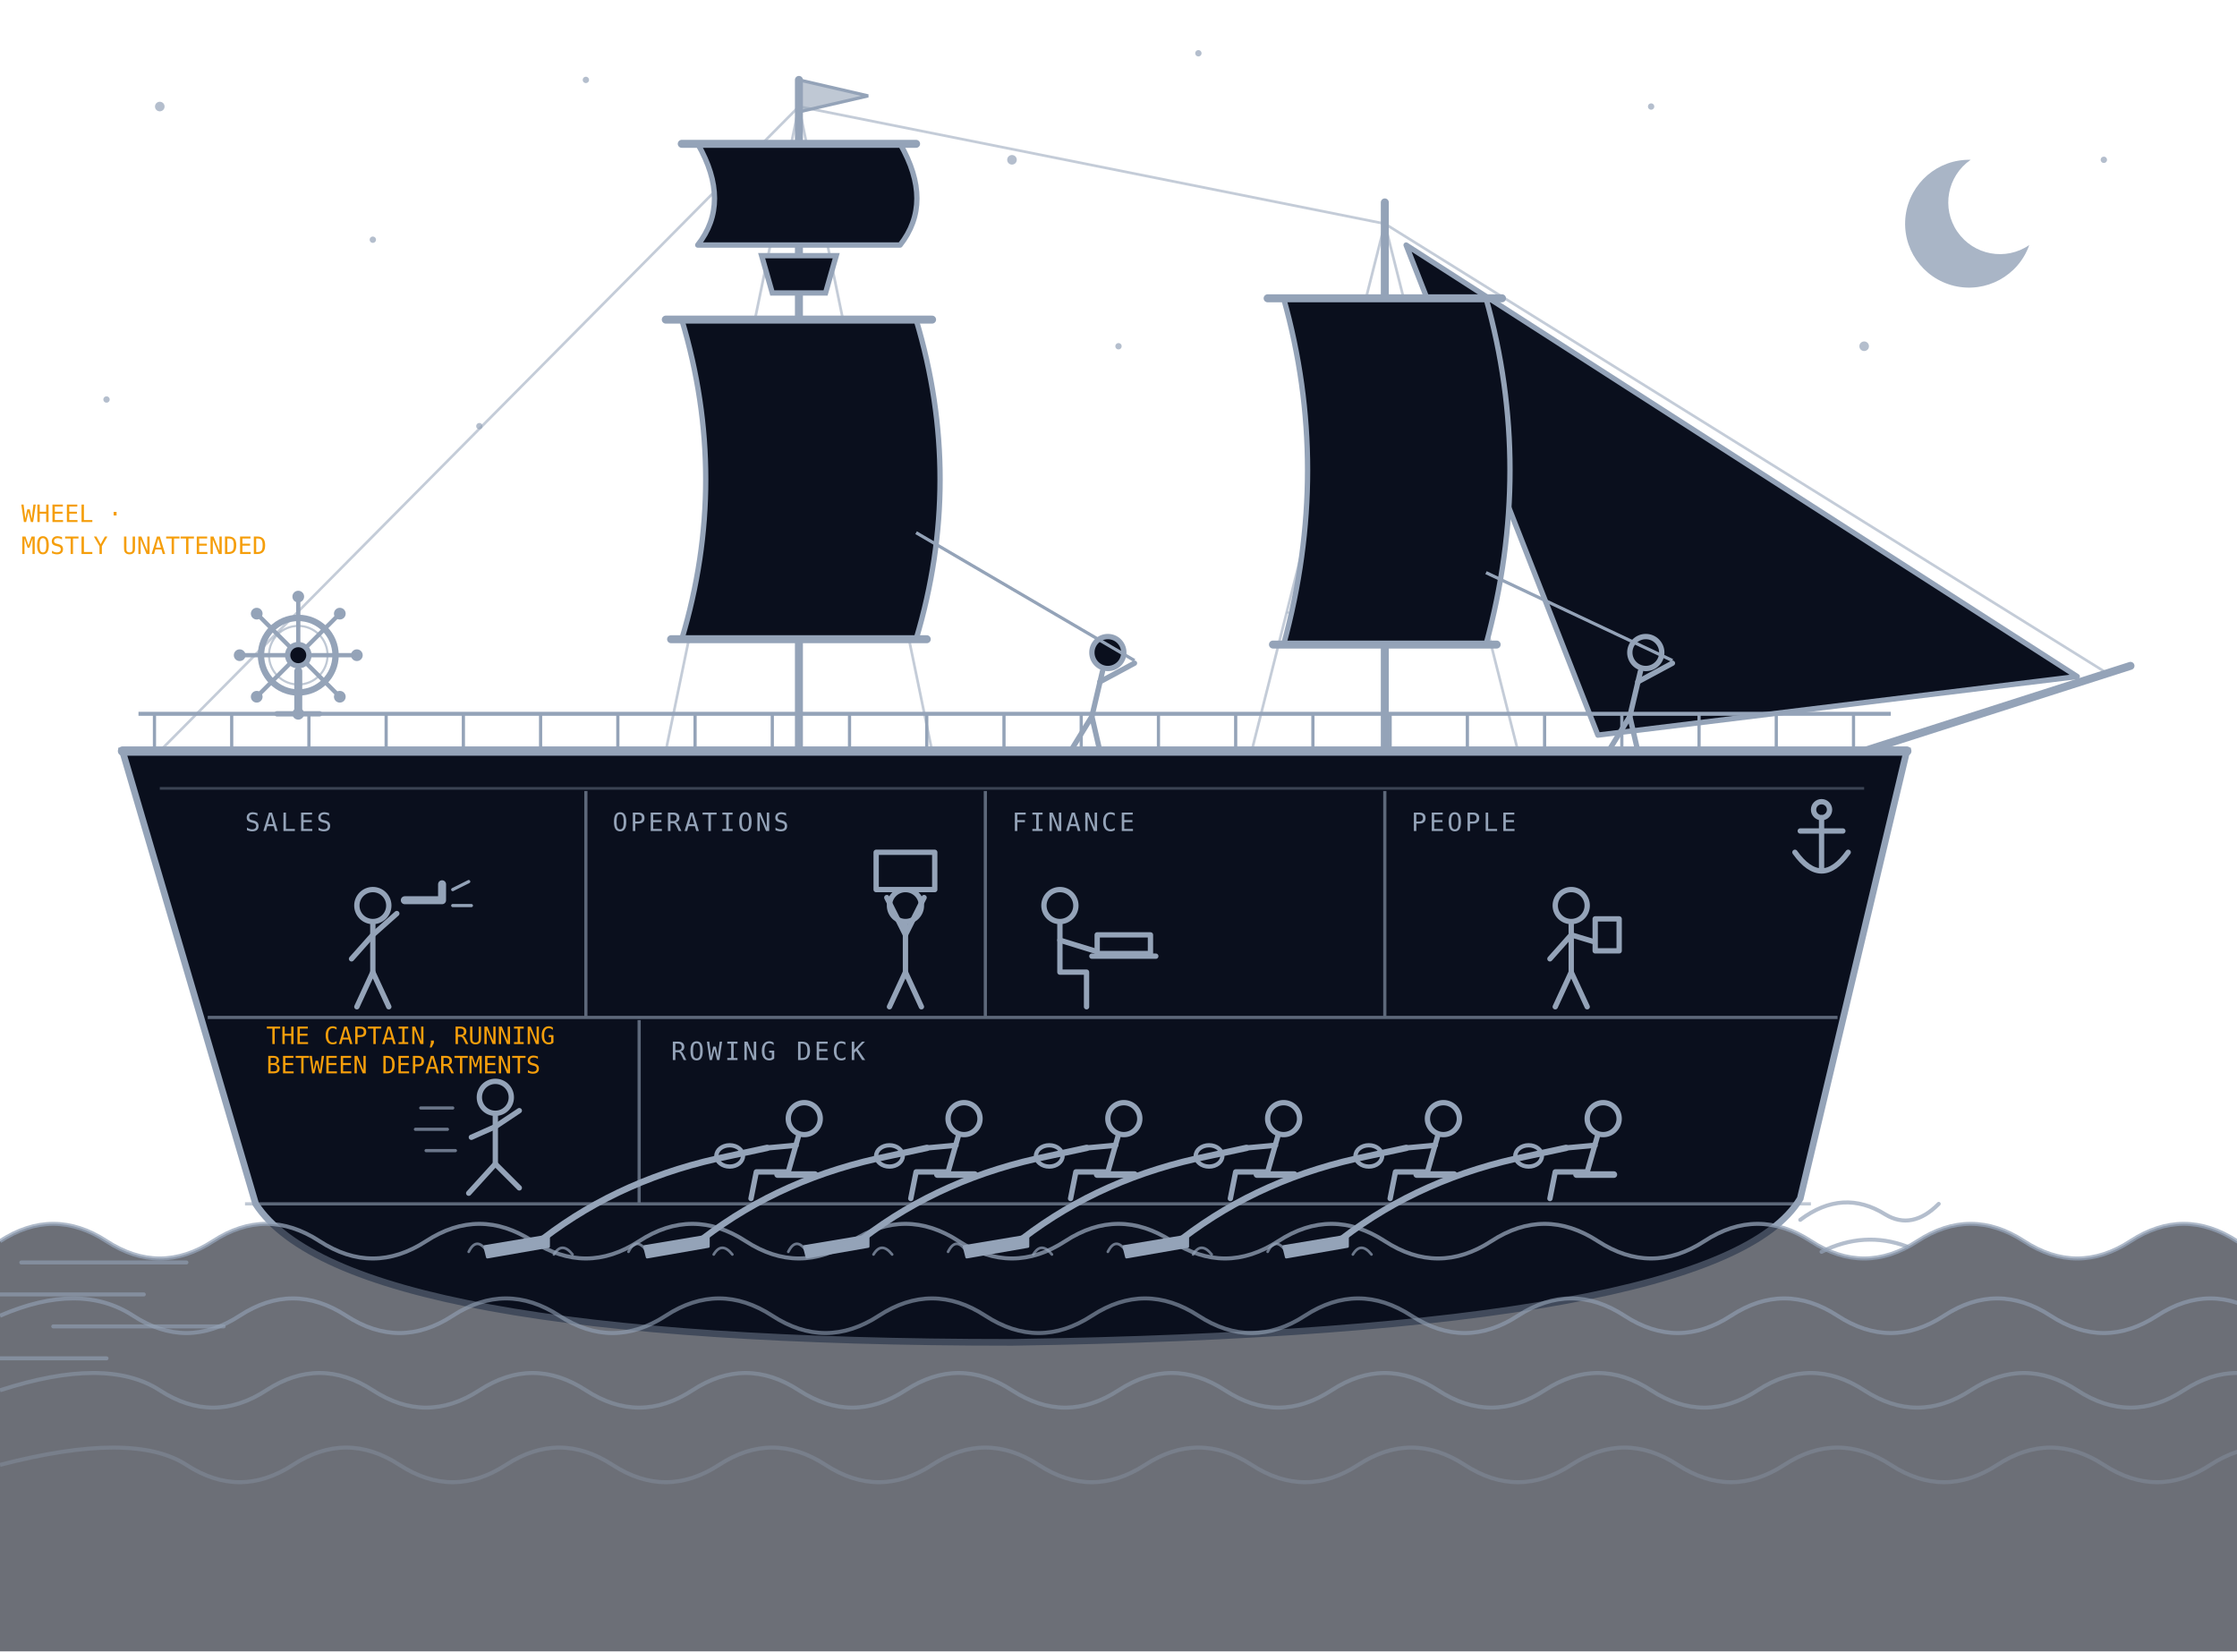
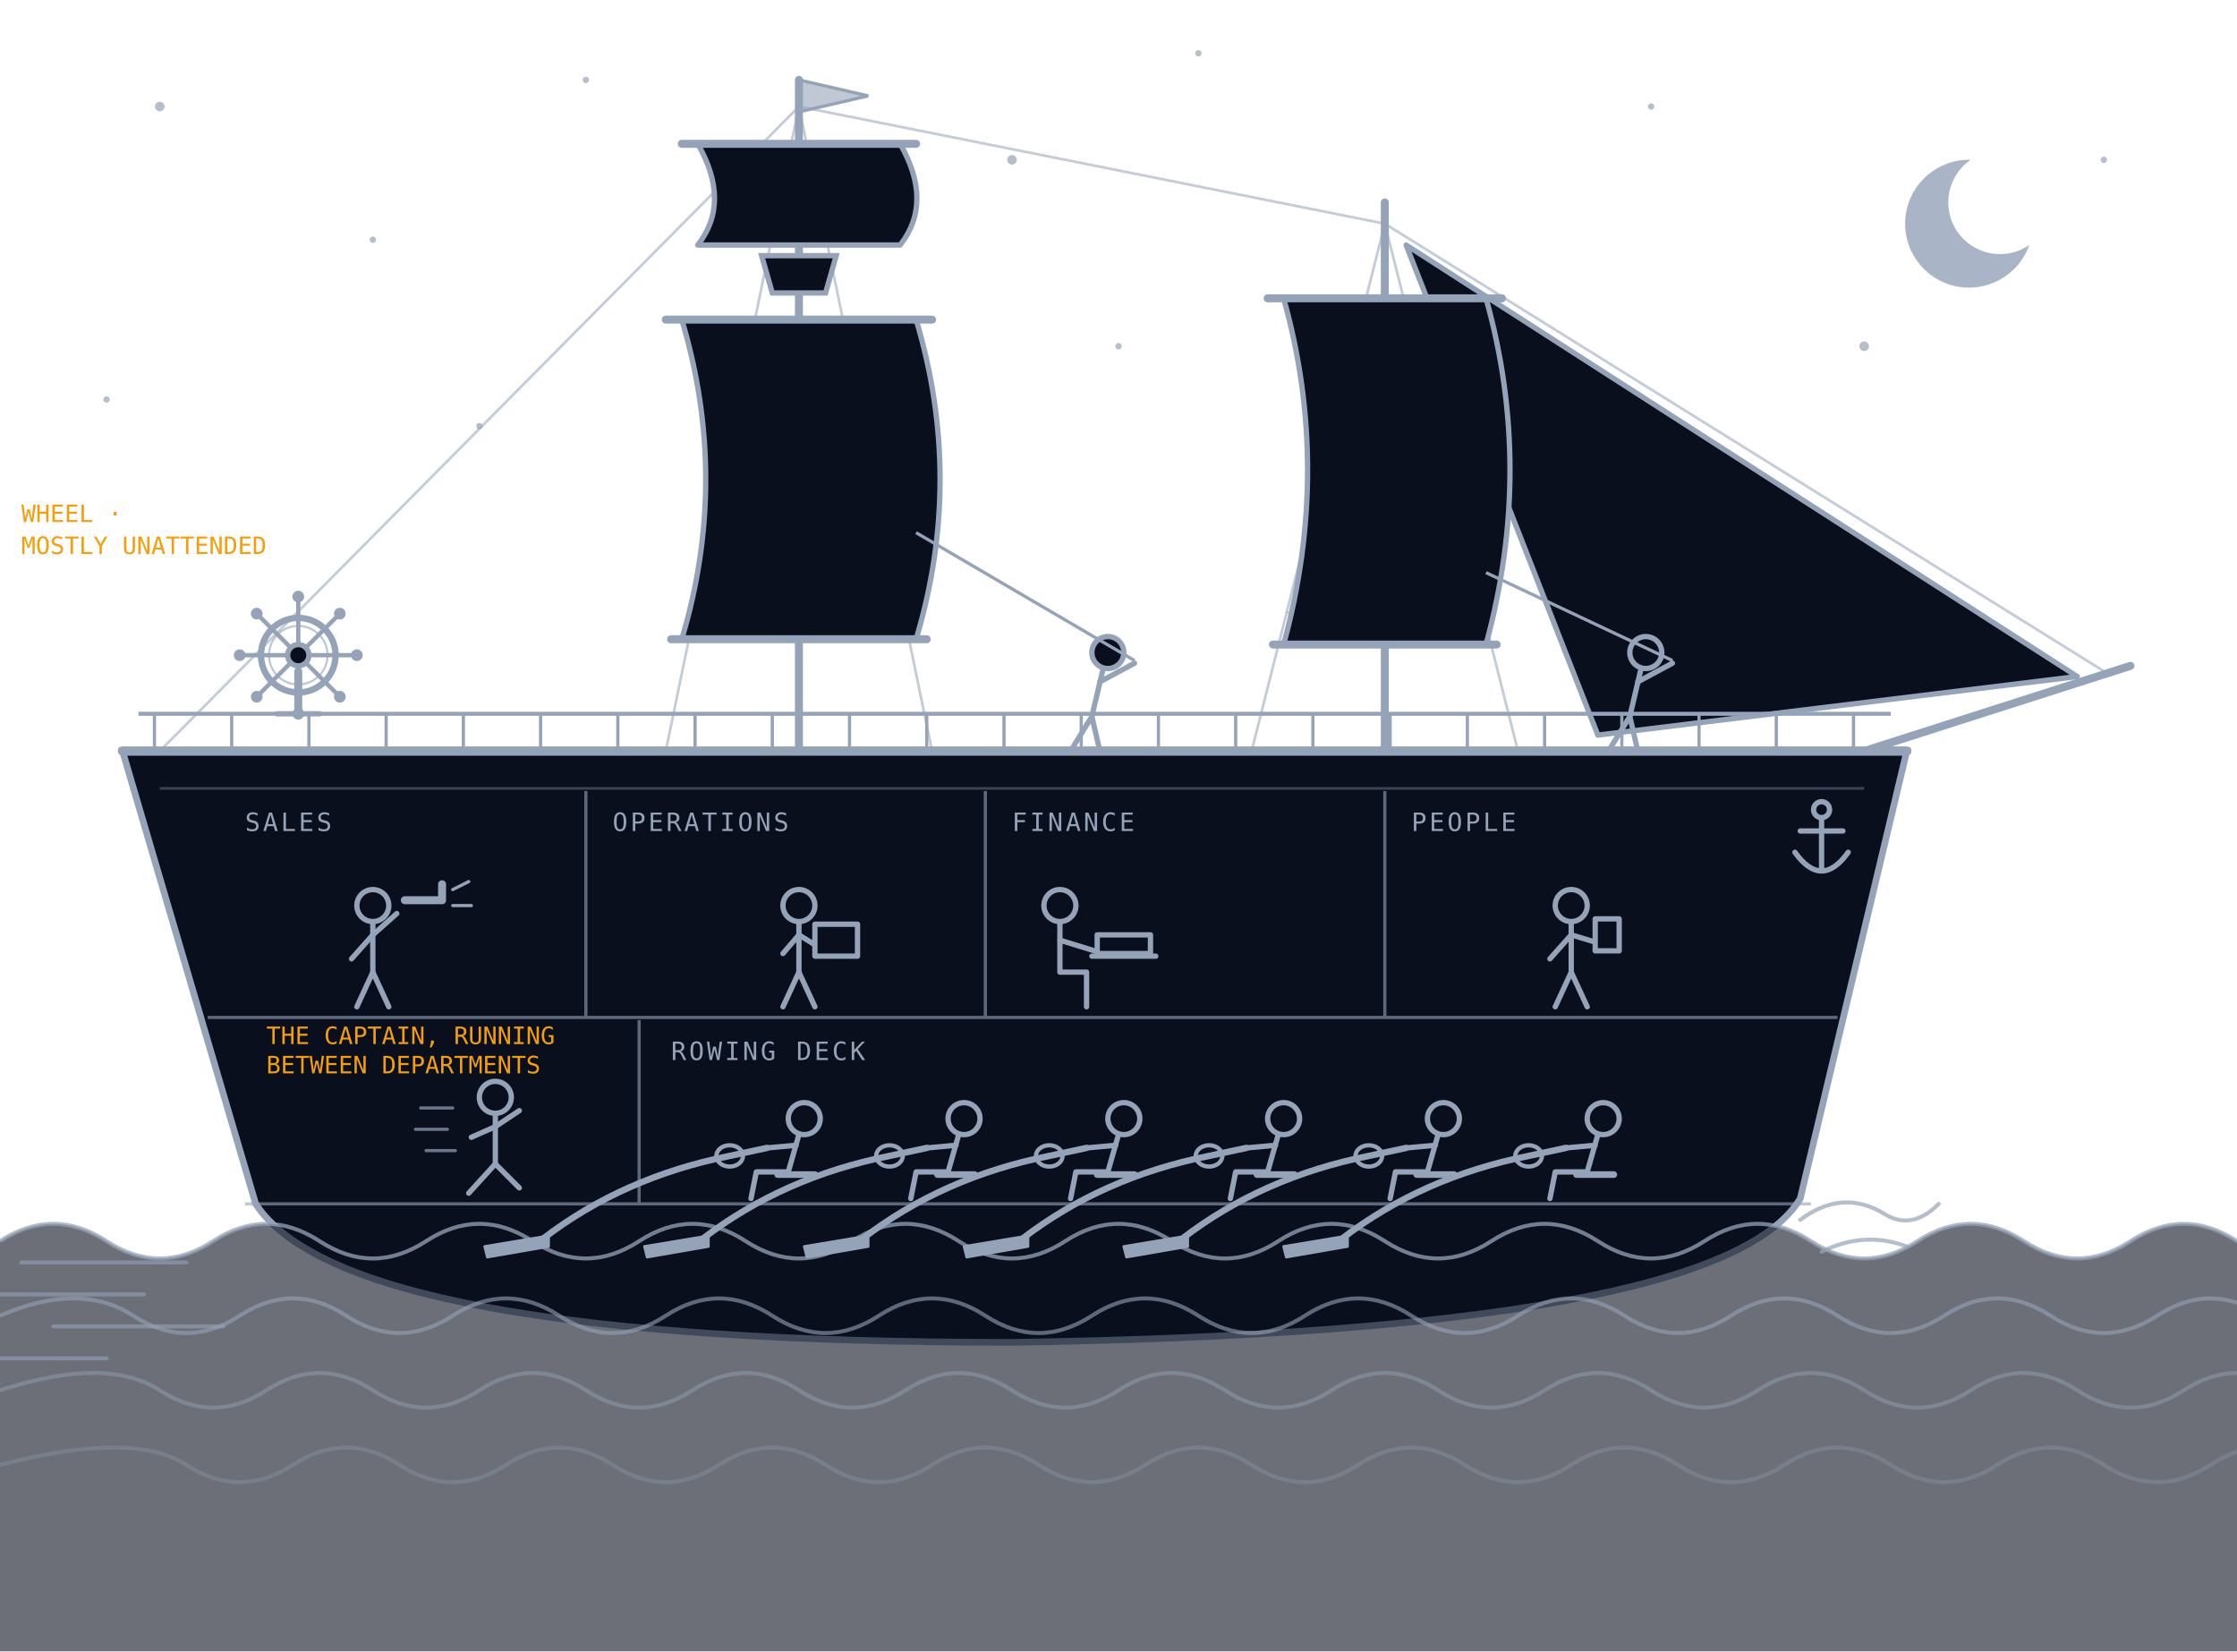
<svg xmlns="http://www.w3.org/2000/svg" viewBox="0 0 840 620" width="840" height="620" fill="none" role="img" aria-label="An old sailing ship at night: rowers below deck, crew pulling ropes, the captain running between departments instead of steering.">
  <g id="stars">
    <g fill="#94A3B8">
      <circle cx="60" cy="40" r="1.8" opacity="0.7" />
      <circle cx="140" cy="90" r="1.2" opacity="0.7" />
      <circle cx="220" cy="30" r="1.2" opacity="0.7" />
      <circle cx="380" cy="60" r="1.8" opacity="0.7" />
      <circle cx="450" cy="20" r="1.2" opacity="0.7" />
      <circle cx="620" cy="40" r="1.2" opacity="0.7" />
      <circle cx="700" cy="130" r="1.8" opacity="0.7" />
      <circle cx="790" cy="60" r="1.2" opacity="0.7" />
      <circle cx="180" cy="160" r="1.2" opacity="0.7" />
      <circle cx="640" cy="170" r="1.8" opacity="0.7" />
      <circle cx="40" cy="150" r="1.2" opacity="0.7" />
      <circle cx="420" cy="130" r="1.2" opacity="0.7" />
    </g>
  </g>
  <g id="moon">
    <path d="M740 60 a24 24 0 1 0 22 32 a18 18 0 1 1 -22 -32 Z" fill="#94A3B8" opacity="0.8" />
  </g>
  <g id="rigging">
    <g stroke="#94A3B8" stroke-width="1" opacity="0.55">
      <path d="M300 40 L60 282" />
      <path d="M300 40 L250 282 M300 40 L350 282" />
      <path d="M520 84 L470 282 M520 84 L570 282" />
      <path d="M300 40 L520 84" />
      <path d="M520 84 L790 252" />
    </g>
    <g stroke="#94A3B8" stroke-width="0.8" opacity="0.4">
      <path d="M283.5 120 H316.5" />
      <path d="M275.2 160 H324.8" />
      <path d="M266.9 200 H333.1" />
      <path d="M258.7 240 H341.3" />
      <path d="M503.3 150 H536.7" />
      <path d="M493.2 190 H546.8" />
      <path d="M483.1 230 H556.9" />
    </g>
  </g>
  <g id="masts">
    <g stroke="#94A3B8" stroke-width="3" stroke-linecap="round">
      <path d="M300 282 V30" />
      <path d="M520 282 V76" />
      <path d="M700 282 L800 250" />
    </g>
    <path d="M286 96 H314 L310 110 H290 Z" fill="#0A0F1D" stroke="#94A3B8" stroke-width="2" />
  </g>
  <g id="flag-old">
    <path d="M300 30 L326 36 L300 42" fill="#94A3B8" fill-opacity="0.6" stroke="#94A3B8" stroke-width="1.2" />
  </g>
  <g id="jib-sail">
    <path d="M528 92 L780 254 L600 276 Z" fill="#0A0F1D" stroke="#94A3B8" stroke-width="2" stroke-linejoin="round" />
  </g>
  <g id="sails">
    <g fill="#0A0F1D" stroke="#94A3B8" stroke-width="2" stroke-linejoin="round">
      <path d="M256 120 H344 Q362 180 344 240 H256 Q274 180 256 120 Z" />
      <path d="M262 54 H338 Q350.6 76 338 92 H262 Q274.6 76 262 54 Z" />
      <path d="M482 112 H558 Q576 176 558 242 H482 Q500 176 482 112 Z" />
      <path d="M250 120 H350 M256 54 H344 M476 112 H564 M252 240 H348 M478 242 H562" stroke-width="3" stroke-linecap="round" />
    </g>
  </g>
  <g id="hull">
    <path d="M46 282 L716 282 L676 450 Q646 500 380 504 Q130 504 96 452 Z" fill="#0A0F1D" stroke="#94A3B8" stroke-width="2.5" />
    <path d="M46 282 H716" stroke="#94A3B8" stroke-width="3.5" stroke-linecap="round" />
    <path d="M52 268 H710" stroke="#94A3B8" stroke-width="1.5" />
    <g stroke="#94A3B8" stroke-width="1.2">
      <path d="M58 268 V282" />
      <path d="M87 268 V282" />
      <path d="M116 268 V282" />
      <path d="M145 268 V282" />
      <path d="M174 268 V282" />
      <path d="M203 268 V282" />
      <path d="M232 268 V282" />
      <path d="M261 268 V282" />
      <path d="M290 268 V282" />
      <path d="M319 268 V282" />
      <path d="M348 268 V282" />
      <path d="M377 268 V282" />
      <path d="M406 268 V282" />
      <path d="M435 268 V282" />
      <path d="M464 268 V282" />
      <path d="M493 268 V282" />
      <path d="M522 268 V282" />
      <path d="M551 268 V282" />
      <path d="M580 268 V282" />
      <path d="M609 268 V282" />
      <path d="M638 268 V282" />
      <path d="M667 268 V282" />
      <path d="M696 268 V282" />
    </g>
    <path d="M60 296 H700" stroke="#94A3B8" stroke-width="1" opacity="0.35" />
  </g>
  <g id="anchor">
    <g stroke="#94A3B8" stroke-width="2" fill="none" stroke-linecap="round">
      <circle cx="684" cy="304" r="3" />
      <path d="M684 307 V326 M676 312 H692 M674 320 Q684 334 694 320" />
    </g>
  </g>
  <g id="interior">
    <g stroke="#94A3B8" stroke-width="1.2" opacity="0.6">
      <path d="M78 382 H690" />
      <path d="M220 297 V382" />
      <path d="M370 297 V382" />
      <path d="M520 297 V382" />
      <path d="M240 383 V452" />
      <path d="M92 452 H680" />
    </g>
  </g>
  <g id="labels-old">
    <g font-family="IBM Plex Mono, monospace" font-size="9.5" letter-spacing="1" fill="#94A3B8">
      <text x="92" y="312">SALES</text>
      <text x="230" y="312">OPERATIONS</text>
      <text x="380" y="312">FINANCE</text>
      <text x="530" y="312">PEOPLE</text>
      <text x="252" y="398">ROWING DECK</text>
    </g>
  </g>
  <g id="wheel">
    <g stroke="#94A3B8" stroke-linecap="round">
      <path d="M112 268 V252" stroke-width="3" />
      <path d="M104 268 H120" stroke-width="2" />
      <g id="wheel-spin" style="transform-origin:112px 246px">
        <path d="M116.0 246.0 L133.0 246.0" stroke-width="1.6" />
        <circle cx="134.0" cy="246.0" r="2.2" fill="#94A3B8" stroke="none" />
        <path d="M114.8 248.8 L126.8 260.8" stroke-width="1.6" />
        <circle cx="127.6" cy="261.6" r="2.2" fill="#94A3B8" stroke="none" />
        <path d="M112.0 250.0 L112.0 267.0" stroke-width="1.6" />
        <circle cx="112.0" cy="268.0" r="2.2" fill="#94A3B8" stroke="none" />
        <path d="M109.2 248.8 L97.2 260.8" stroke-width="1.6" />
        <circle cx="96.4" cy="261.6" r="2.2" fill="#94A3B8" stroke="none" />
        <path d="M108.0 246.0 L91.0 246.0" stroke-width="1.6" />
        <circle cx="90.0" cy="246.0" r="2.2" fill="#94A3B8" stroke="none" />
        <path d="M109.2 243.2 L97.2 231.2" stroke-width="1.6" />
        <circle cx="96.4" cy="230.4" r="2.2" fill="#94A3B8" stroke="none" />
        <path d="M112.0 242.0 L112.0 225.0" stroke-width="1.6" />
        <circle cx="112.0" cy="224.0" r="2.2" fill="#94A3B8" stroke="none" />
        <path d="M114.8 243.2 L126.8 231.2" stroke-width="1.6" />
        <circle cx="127.6" cy="230.4" r="2.2" fill="#94A3B8" stroke="none" />
        <circle cx="112" cy="246" r="14" fill="none" stroke-width="2.4" />
        <circle cx="112" cy="246" r="11" fill="none" stroke-width="0.8" opacity="0.6" />
      </g>
      <circle cx="112" cy="246" r="4" fill="#0A0F1D" stroke-width="2" />
    </g>
  </g>
  <g id="crew-deck">
    <g stroke="#94A3B8" stroke-width="2" stroke-linecap="round" stroke-linejoin="round" fill="none">
      <circle cx="416" cy="245" r="6" fill="#0A0F1D" />
      <path d="M414 252 L410 269" />
      <path d="M413 256 L426 249" />
      <path d="M410 269 L402 282 M410 269 L413 282" />
    </g>
    <g stroke="#94A3B8" stroke-width="2" stroke-linecap="round" stroke-linejoin="round" fill="none">
      <circle cx="618" cy="245" r="6" fill="#0A0F1D" />
      <path d="M616 252 L612 269" />
      <path d="M615 256 L628 249" />
      <path d="M612 269 L604 282 M612 269 L615 282" />
    </g>
    <g stroke="#94A3B8" stroke-width="1.2">
      <path d="M426 248 L344 200" />
      <path d="M628 248 L558 215" />
    </g>
  </g>
  <g id="crew-rooms-manual">
    <g id="worker-sales">
      <g stroke="#94A3B8" stroke-width="2" stroke-linecap="round" stroke-linejoin="round" fill="none">
        <circle cx="140" cy="340" r="6" fill="#0A0F1D" />
        <path d="M140 347 L140 365" />
        <path d="M140 365 L134 378 M140 365 L146 378" />
        <path d="M132 360 L140 351 L149 343" />
        <path d="M152 338 H166 V332" stroke-width="3" />
        <path d="M170 334 l6 -3 M170 340 l7 0" stroke-width="1.2" />
      </g>
    </g>
    <g id="worker-operations">
      <g stroke="#94A3B8" stroke-width="2" stroke-linecap="round" stroke-linejoin="round" fill="none">
-         <circle cx="340" cy="340" r="6" fill="#0A0F1D" />
-         <path d="M340 347 L340 365" />
-         <path d="M340 365 L334 378 M340 365 L346 378" />
-         <path d="M333 337 L340 351 L347 337" />
-         <rect x="329" y="320" width="22" height="14" fill="#0A0F1D" />
+         <circle cx="300" cy="340" r="6" fill="#0A0F1D" />
+         <path d="M300 347 L300 365" />
+         <path d="M300 365 L294 378 M300 365 L306 378" />
+         <path d="M294 358 L300 351 L308 356" />
+         <rect x="306" y="347" width="16" height="12" fill="#0A0F1D" />
      </g>
    </g>
    <g id="worker-finance">
      <g stroke="#94A3B8" stroke-width="2" stroke-linecap="round" stroke-linejoin="round" fill="none">
        <circle cx="398" cy="340" r="6" fill="#0A0F1D" />
        <path d="M398 347 L398 365 L408 365 L408 378" />
        <path d="M398 353 L411 357" />
        <path d="M410 359 H434" />
        <rect x="412" y="351" width="20" height="7" fill="#0A0F1D" />
      </g>
    </g>
    <g id="worker-people">
      <g stroke="#94A3B8" stroke-width="2" stroke-linecap="round" stroke-linejoin="round" fill="none">
        <circle cx="590" cy="340" r="6" fill="#0A0F1D" />
        <path d="M590 347 L590 365" />
        <path d="M590 365 L584 378 M590 365 L596 378" />
        <path d="M582 360 L590 351 L600 354" />
        <rect x="599" y="345" width="9" height="12" fill="#0A0F1D" />
      </g>
    </g>
  </g>
  <g id="rowers">
    <g id="rower-1">
      <g stroke="#94A3B8" stroke-width="2" stroke-linecap="round" stroke-linejoin="round" fill="none">
        <circle cx="302" cy="420" r="6" fill="#0A0F1D" />
        <path d="M300 426 L296 440 M296 440 L284 440 L282 450 M299 430 L288 431" />
        <path d="M292 441 H306" stroke-width="2.5" />
      </g>
    </g>
    <g id="rower-2">
      <g stroke="#94A3B8" stroke-width="2" stroke-linecap="round" stroke-linejoin="round" fill="none">
        <circle cx="362" cy="420" r="6" fill="#0A0F1D" />
        <path d="M360 426 L356 440 M356 440 L344 440 L342 450 M359 430 L348 431" />
        <path d="M352 441 H366" stroke-width="2.5" />
      </g>
    </g>
    <g id="rower-3">
      <g stroke="#94A3B8" stroke-width="2" stroke-linecap="round" stroke-linejoin="round" fill="none">
        <circle cx="422" cy="420" r="6" fill="#0A0F1D" />
        <path d="M420 426 L416 440 M416 440 L404 440 L402 450 M419 430 L408 431" />
        <path d="M412 441 H426" stroke-width="2.5" />
      </g>
    </g>
    <g id="rower-4">
      <g stroke="#94A3B8" stroke-width="2" stroke-linecap="round" stroke-linejoin="round" fill="none">
        <circle cx="482" cy="420" r="6" fill="#0A0F1D" />
        <path d="M480 426 L476 440 M476 440 L464 440 L462 450 M479 430 L468 431" />
        <path d="M472 441 H486" stroke-width="2.5" />
      </g>
    </g>
    <g id="rower-5">
      <g stroke="#94A3B8" stroke-width="2" stroke-linecap="round" stroke-linejoin="round" fill="none">
        <circle cx="542" cy="420" r="6" fill="#0A0F1D" />
        <path d="M540 426 L536 440 M536 440 L524 440 L522 450 M539 430 L528 431" />
        <path d="M532 441 H546" stroke-width="2.5" />
      </g>
    </g>
    <g id="rower-6">
      <g stroke="#94A3B8" stroke-width="2" stroke-linecap="round" stroke-linejoin="round" fill="none">
        <circle cx="602" cy="420" r="6" fill="#0A0F1D" />
        <path d="M600 426 L596 440 M596 440 L584 440 L582 450 M599 430 L588 431" />
        <path d="M592 441 H606" stroke-width="2.5" />
      </g>
    </g>
  </g>
  <g id="oar-ports">
    <g stroke="#94A3B8" stroke-width="1.6" fill="#0A0F1D">
      <ellipse cx="274" cy="434" rx="5" ry="4" />
      <ellipse cx="334" cy="434" rx="5" ry="4" />
      <ellipse cx="394" cy="434" rx="5" ry="4" />
      <ellipse cx="454" cy="434" rx="5" ry="4" />
      <ellipse cx="514" cy="434" rx="5" ry="4" />
      <ellipse cx="574" cy="434" rx="5" ry="4" />
    </g>
  </g>
  <g id="captain-running">
    <g stroke="#94A3B8" stroke-width="2" stroke-linecap="round" stroke-linejoin="round" fill="none">
      <circle cx="186" cy="412" r="6" fill="#0A0F1D" />
      <path d="M186 419 L186 437" />
      <path d="M186 437 L176 448 M186 437 L195 446" />
      <path d="M177 427 L186 423 L195 417" />
      <path d="M158 416 H170 M156 424 H168 M160 432 H171" stroke-width="1.2" opacity="0.7" />
    </g>
    <g font-family="IBM Plex Mono, monospace" font-size="9" fill="#F59E0B">
      <text x="100" y="392">THE CAPTAIN, RUNNING</text>
      <text x="100" y="403">BETWEEN DEPARTMENTS</text>
    </g>
  </g>
  <g id="wheel-label-unattended">
    <g font-family="IBM Plex Mono, monospace" font-size="9" fill="#F59E0B">
      <text x="8" y="196">WHEEL ·</text>
      <text x="8" y="208">MOSTLY UNATTENDED</text>
    </g>
  </g>
  <g id="sea-dim">
    <path d="M0 466 Q20 453 40 466 T80 466 Q100 453 120 466 T160 466 Q180 453 200 466 T240 466 Q260 453 280 466 T320 466 Q340 453 360 466 T400 466 Q420 453 440 466 T480 466 Q500 453 520 466 T560 466 Q580 453 600 466 T640 466 Q660 453 680 466 T720 466 Q740 453 760 466 T800 466 Q820 453 840 466 T880 466 V620 H0 Z" fill="#0A0F1D" fill-opacity="0.6" />
  </g>
  <g id="oars">
    <g stroke="#94A3B8" stroke-linecap="round" stroke-linejoin="round">
      <g id="oar-1" style="transform-origin:274px 434px">
        <path d="M288 431 L274 434 Q234 442 204 465" stroke-width="2.4" fill="none" />
        <path d="M206 464 L182 468 L183 472 L206 468 Z" fill="#94A3B8" stroke-width="1" />
-         <path d="M176 470 q3 -6 7 0 M208 471 q3 -5 7 0" stroke-width="1" fill="none" opacity="0.7" />
      </g>
      <g id="oar-2" style="transform-origin:334px 434px">
        <path d="M348 431 L334 434 Q294 442 264 465" stroke-width="2.4" fill="none" />
        <path d="M266 464 L242 468 L243 472 L266 468 Z" fill="#94A3B8" stroke-width="1" />
-         <path d="M236 470 q3 -6 7 0 M268 471 q3 -5 7 0" stroke-width="1" fill="none" opacity="0.7" />
      </g>
      <g id="oar-3" style="transform-origin:394px 434px">
        <path d="M408 431 L394 434 Q354 442 324 465" stroke-width="2.4" fill="none" />
        <path d="M326 464 L302 468 L303 472 L326 468 Z" fill="#94A3B8" stroke-width="1" />
-         <path d="M296 470 q3 -6 7 0 M328 471 q3 -5 7 0" stroke-width="1" fill="none" opacity="0.7" />
      </g>
      <g id="oar-4" style="transform-origin:454px 434px">
        <path d="M468 431 L454 434 Q414 442 384 465" stroke-width="2.4" fill="none" />
        <path d="M386 464 L362 468 L363 472 L386 468 Z" fill="#94A3B8" stroke-width="1" />
-         <path d="M356 470 q3 -6 7 0 M388 471 q3 -5 7 0" stroke-width="1" fill="none" opacity="0.7" />
      </g>
      <g id="oar-5" style="transform-origin:514px 434px">
        <path d="M528 431 L514 434 Q474 442 444 465" stroke-width="2.4" fill="none" />
        <path d="M446 464 L422 468 L423 472 L446 468 Z" fill="#94A3B8" stroke-width="1" />
-         <path d="M416 470 q3 -6 7 0 M448 471 q3 -5 7 0" stroke-width="1" fill="none" opacity="0.7" />
      </g>
      <g id="oar-6" style="transform-origin:574px 434px">
        <path d="M588 431 L574 434 Q534 442 504 465" stroke-width="2.4" fill="none" />
        <path d="M506 464 L482 468 L483 472 L506 468 Z" fill="#94A3B8" stroke-width="1" />
-         <path d="M476 470 q3 -6 7 0 M508 471 q3 -5 7 0" stroke-width="1" fill="none" opacity="0.7" />
      </g>
    </g>
  </g>
  <g id="bow-wave">
    <g stroke="#94A3B8" stroke-width="1.5" fill="none" stroke-linecap="round" opacity="0.7">
      <path d="M676 458 Q692 446 708 456 Q718 462 728 452" />
      <path d="M684 470 Q700 462 716 468" />
    </g>
  </g>
  <g id="wake">
    <g stroke="#94A3B8" stroke-width="1.5" fill="none" stroke-linecap="round" opacity="0.6">
      <path d="M8 474 H70 M0 486 H54 M20 498 H84 M0 510 H40" />
    </g>
  </g>
  <g id="waves">
    <path id="wave-1" d="M0 466 Q20 453 40 466 T80 466 Q100 453 120 466 T160 466 Q180 453 200 466 T240 466 Q260 453 280 466 T320 466 Q340 453 360 466 T400 466 Q420 453 440 466 T480 466 Q500 453 520 466 T560 466 Q580 453 600 466 T640 466 Q660 453 680 466 T720 466 Q740 453 760 466 T800 466 Q820 453 840 466 T880 466" stroke="#94A3B8" stroke-width="1.5" fill="none" opacity="0.75" />
    <path id="wave-2" d="M0 494 Q30 481 50 494 T90 494 Q110 481 130 494 T170 494 Q190 481 210 494 T250 494 Q270 481 290 494 T330 494 Q350 481 370 494 T410 494 Q430 481 450 494 T490 494 Q510 481 530 494 T570 494 Q590 481 610 494 T650 494 Q670 481 690 494 T730 494 Q750 481 770 494 T810 494 Q830 481 850 494 T890 494" stroke="#94A3B8" stroke-width="1.5" fill="none" opacity="0.60" />
    <path id="wave-3" d="M0 522 Q40 509 60 522 T100 522 Q120 509 140 522 T180 522 Q200 509 220 522 T260 522 Q280 509 300 522 T340 522 Q360 509 380 522 T420 522 Q440 509 460 522 T500 522 Q520 509 540 522 T580 522 Q600 509 620 522 T660 522 Q680 509 700 522 T740 522 Q760 509 780 522 T820 522 Q840 509 860 522 T900 522" stroke="#94A3B8" stroke-width="1.5" fill="none" opacity="0.45" />
    <path id="wave-4" d="M0 550 Q50 537 70 550 T110 550 Q130 537 150 550 T190 550 Q210 537 230 550 T270 550 Q290 537 310 550 T350 550 Q370 537 390 550 T430 550 Q450 537 470 550 T510 550 Q530 537 550 550 T590 550 Q610 537 630 550 T670 550 Q690 537 710 550 T750 550 Q770 537 790 550 T830 550 Q850 537 870 550 T910 550" stroke="#94A3B8" stroke-width="1.5" fill="none" opacity="0.30" />
  </g>
</svg>
